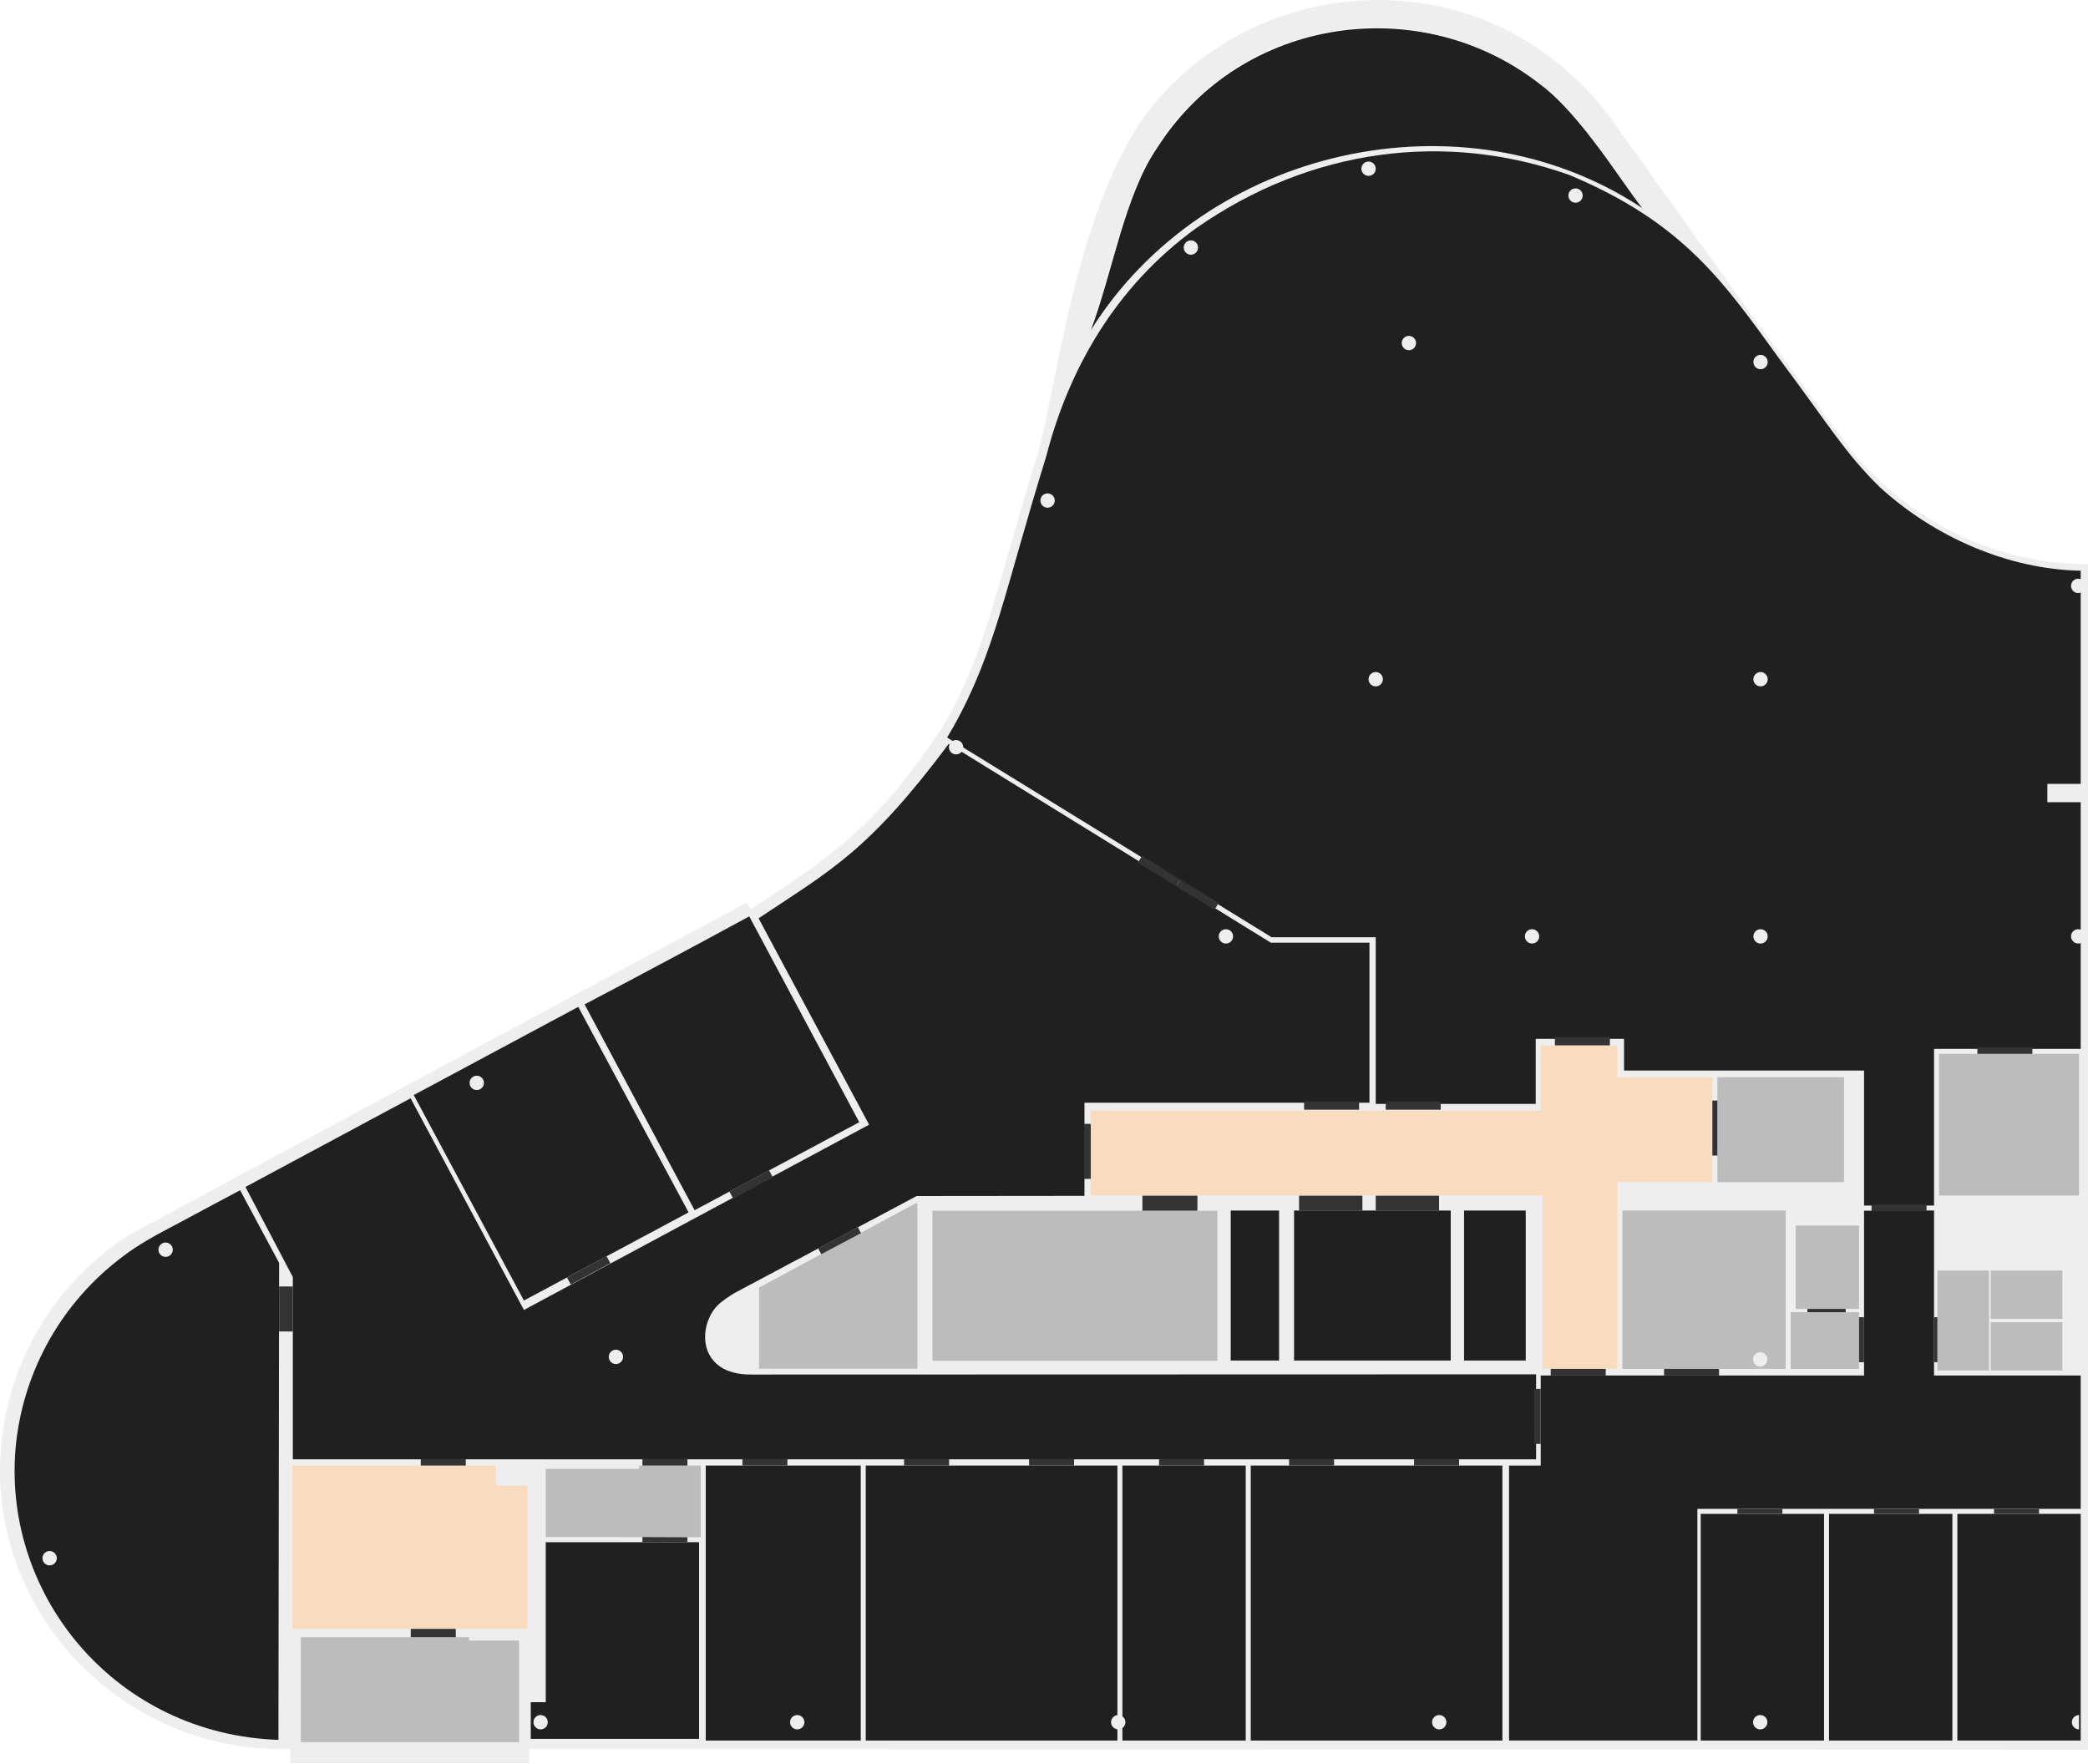
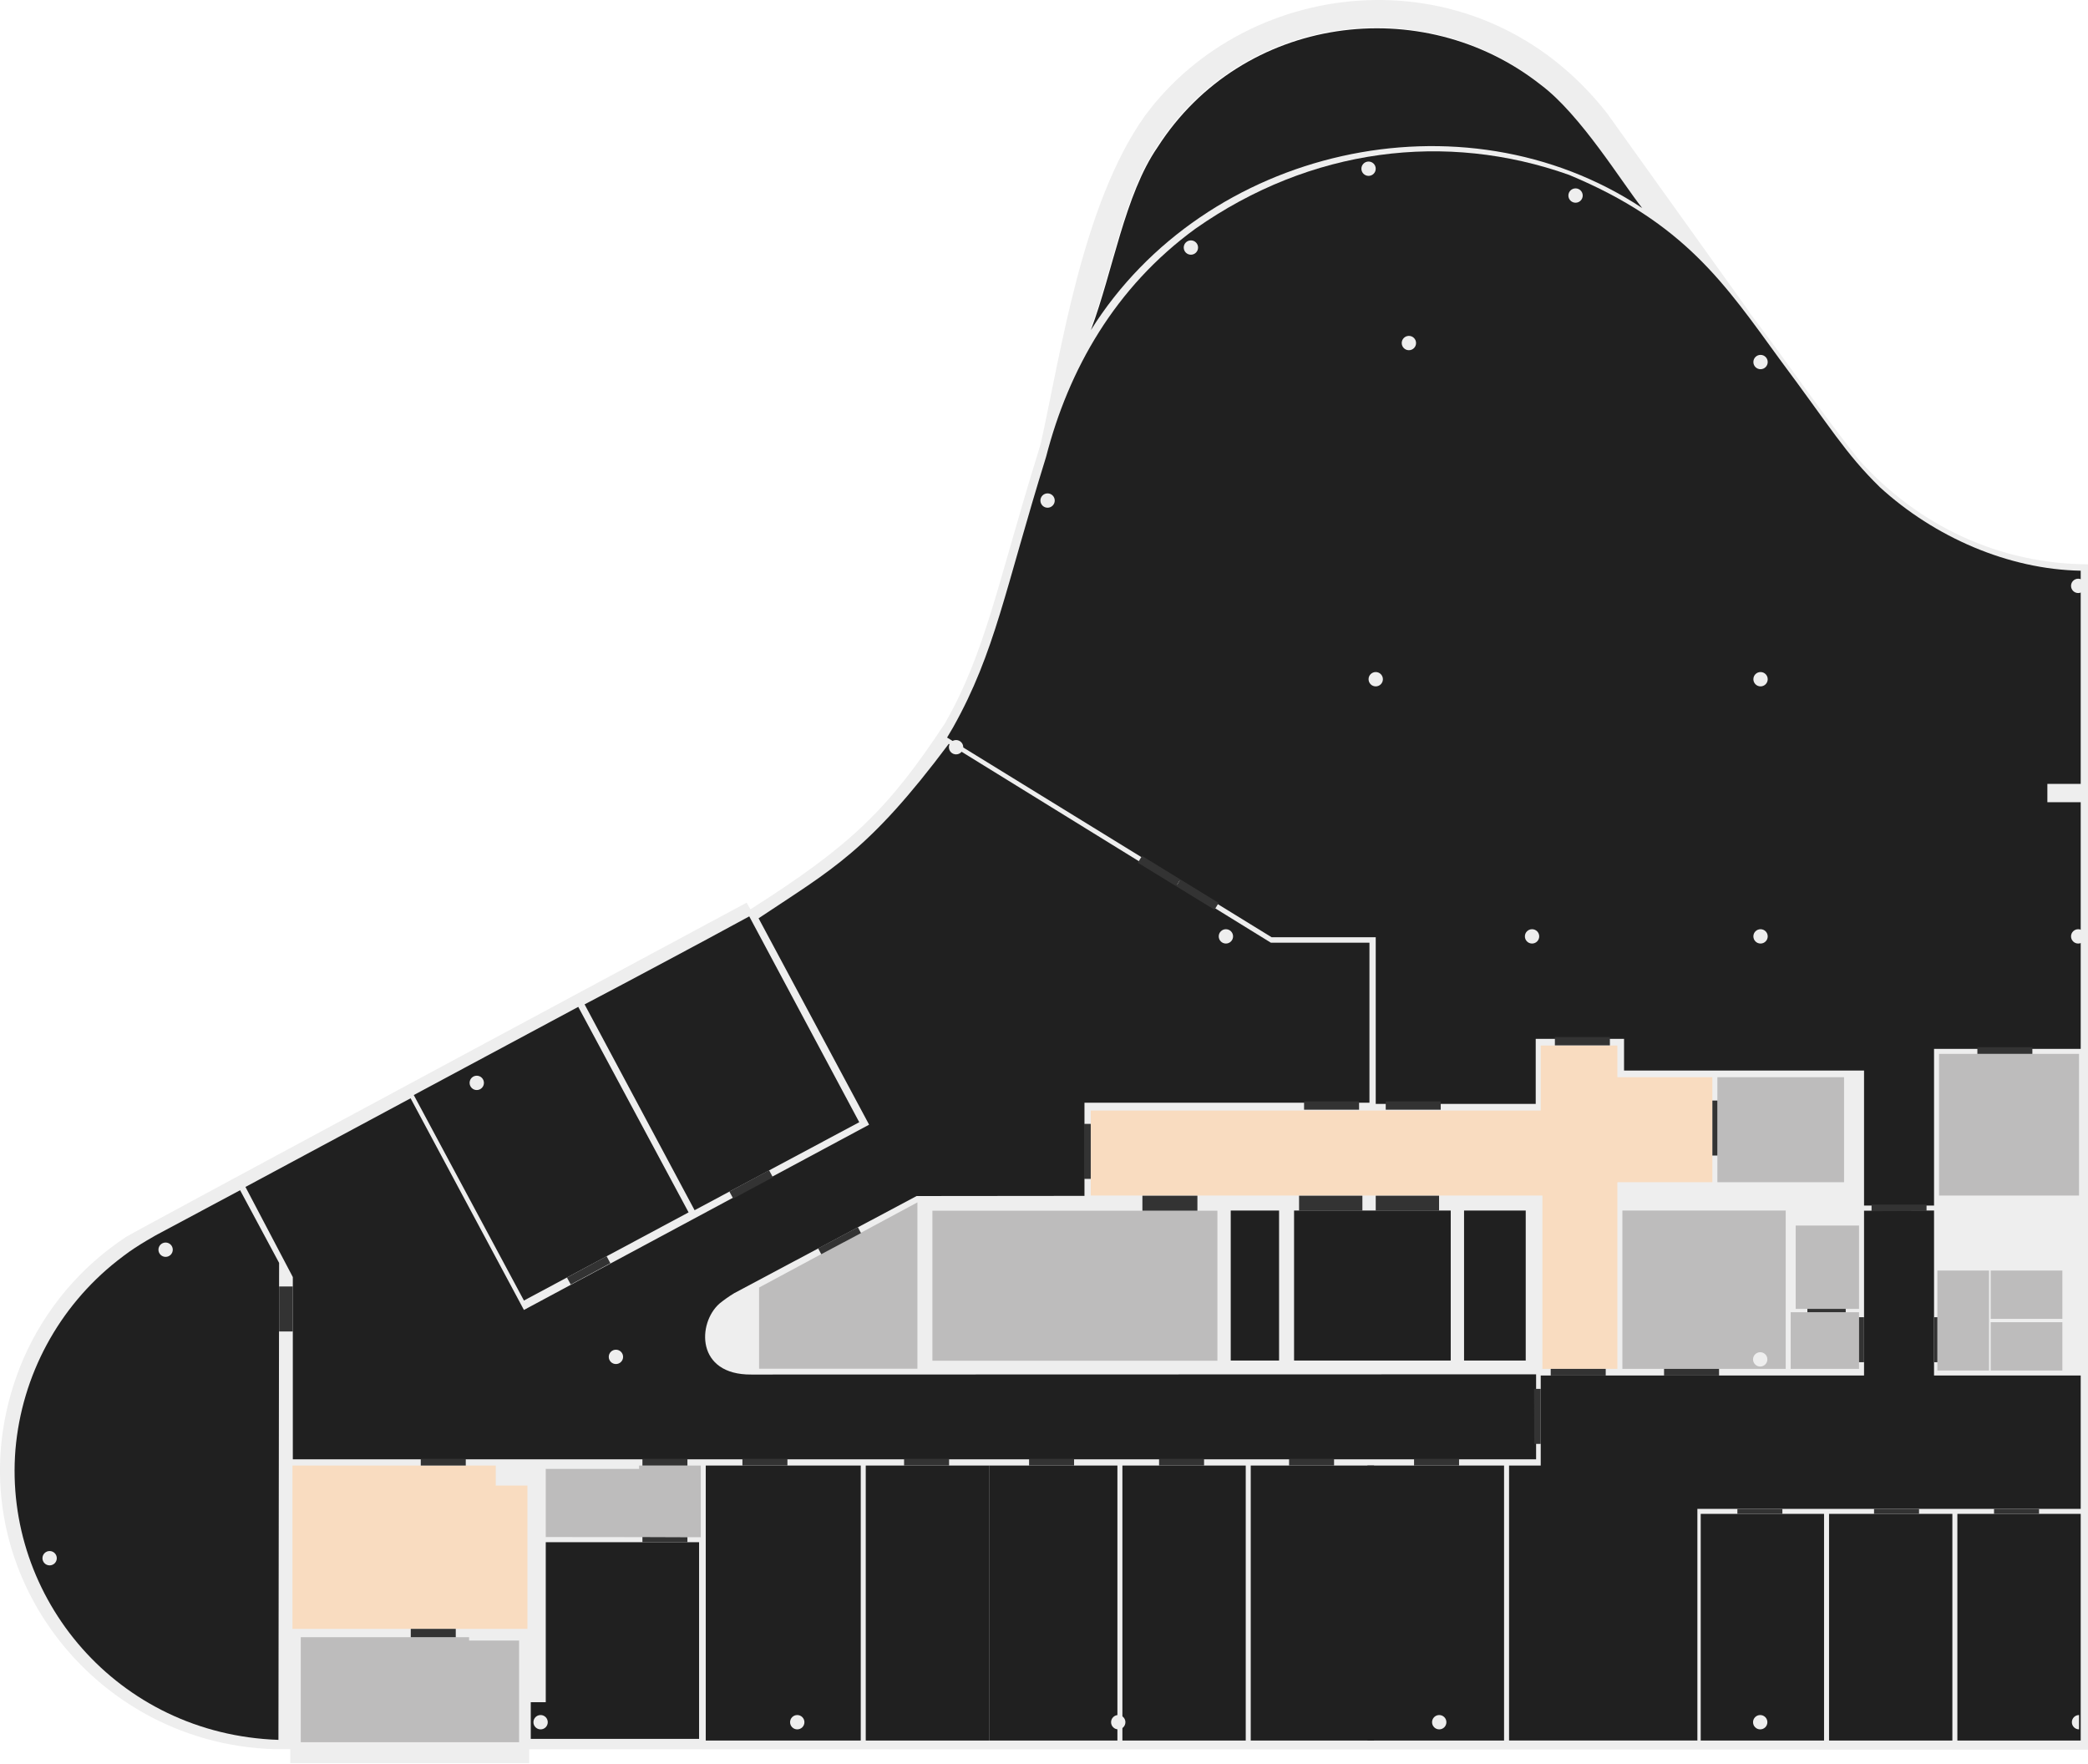
<svg xmlns="http://www.w3.org/2000/svg" id="office" width="1252.85" height="1057.94" viewBox="0 0 1252.85 1057.94">
  <defs>
    <style>
      .cls-1 {
        fill: #eee;
      }

      .cls-2 {
        fill: #202020;
      }

      .cls-3 {
        fill: #bdbcbc;
      }

      .cls-4 {
        fill: #f9dcc0;
      }

      .cls-5 {
        fill: #333;
      }
    </style>
  </defs>
  <path id="background" class="cls-1" d="M1253.37,337.86c-52.84-.25-101.39-22.75-137.22-62.43-22.91-28.65-45.57-62.27-67.18-90.25.71.81,1.32,1.52,1.81,2.11l-86-120.09C888-30.79,750-16.18,687.39,68.92,650.09,121.46,637.24,210,625.11,265c-.54,1.84-1.05,3.58-1.53,5.2C599.4,348.09,592,390.59,567.42,433.45c-34,51.42-56,72.87-116.61,111.43l-2.28-4S79.56,739,76.24,741.39a167.89,167.89,0,0,0-61.69,73.16C-34,928.13,50,1045.63,165.44,1048.77h9.28v8.44H318.08v-8.4l935.29.28Zm-598.61-141c13.27-35.54,20.3-81.19,40-109.65,50.81-79.37,158.73-93.65,230-37.48,23.9,17.93,48.61,58.59,60.83,73.91C877.61,52.29,723.2,87.59,654.76,196.91Z" transform="translate(-0.53 0.73)" />
  <rect id="space-empty2" class="cls-2" x="738.47" y="726.33" width="29" height="90" />
  <rect id="space-empty" class="cls-2" x="878.47" y="726.33" width="37" height="90" />
  <g id="floors">
    <path id="floor-toilet-outside" class="cls-3" d="M1031,645.6h76v63h-76Z" transform="translate(-0.53 0.73)" />
    <path id="floor-office" class="cls-2" d="M572.4,435.7c25.4-45.3,31.1-82.8,55.8-162.3,13.5-52.4,41.4-101.8,89.6-136.9C787,87.9,868.2,78,942,104.2h0c69.3,28.8,93.8,65.8,126.3,110.5,30.8,41.3,39.4,56.5,60.2,76.9,32.8,30,77.1,49.3,120.5,50.1V469.6h-20v11h20v148h-88v94h-42v-81H975v-19H922v39H826v-100H763.5L568.8,441.8Z" transform="translate(-0.53 0.73)" />
    <path id="floor-storage-marketing" class="cls-3" d="M1164,716.6v-85h84v85h-84Z" transform="translate(-0.53 0.73)" />
    <path id="floor-admin" class="cls-3" d="M974,725.6h98v95H974Z" transform="translate(-0.53 0.73)" />
    <path id="floor-shower2" class="cls-3" d="M1078,734.6h38v50h-38Z" transform="translate(-0.53 0.73)" />
    <path id="floor-shower1" class="cls-3" d="M1075,786.6h41v34h-41Z" transform="translate(-0.53 0.73)" />
    <path id="floor-wasser" class="cls-2" d="M347.5,603.4l66.2,123.3-98.8,52.9L248.8,656.3Z" transform="translate(-0.53 0.73)" />
    <path id="floor-10vorne" class="cls-2" d="M167.6,1043.2h0C70.8,1039.9,2.6,957.9,9.8,869a161.82,161.82,0,0,1,61-113.2c2.9-2.2,3.2-2.5,3.9-3,8.1-6.3,21.7-13.7,20.9-13.2l49-26.2L168,757Z" transform="translate(-0.53 0.73)" />
    <path id="floor-elevator" class="cls-2" d="M777,725.6h94v90H777Z" transform="translate(-0.53 0.73)" />
    <path id="floor-stairs" class="cls-3" d="M560,725.7H731v90H560Z" transform="translate(-0.53 0.73)" />
    <path id="floor-storage-drinks" class="cls-3" d="M551,720.7v99.8H456V771.8Z" transform="translate(-0.53 0.73)" />
    <path id="floor-kitchen" class="cls-4" d="M317,976.6H176v-98H298v12h19Z" transform="translate(-0.53 0.73)" />
    <path id="floor-toilet-m2" class="cls-2" d="M420,1042.6H319v-22h9v-96h92Z" transform="translate(-0.53 0.73)" />
    <path id="floor-toilet-m1" class="cls-3" d="M421,921.6l-93-.1V880.6h56v-2h37Z" transform="translate(-0.53 0.73)" />
    <path id="floor-living-room" class="cls-2" d="M424,878.6h93v165H424Z" transform="translate(-0.53 0.73)" />
-     <path id="floor-memory" class="cls-2" d="M520,878.6H671v165H520Z" transform="translate(-0.53 0.73)" />
    <path id="floor-keativ" class="cls-2" d="M674,878.6h74v165H674Z" transform="translate(-0.53 0.73)" />
-     <path id="floor-contargo" class="cls-2" d="M751,878.6H902v165H751Z" transform="translate(-0.53 0.73)" />
    <path id="floor-workspace" class="cls-2" d="M1021,907.6h74v136h-74Z" transform="translate(-0.53 0.73)" />
    <path id="floor-fitness" class="cls-2" d="M1098,907.6h74v136h-74Z" transform="translate(-0.53 0.73)" />
    <path id="floor-bmw" class="cls-2" d="M1175,907.6h74v136h-74Z" transform="translate(-0.53 0.73)" />
    <path id="floor-billard" class="cls-2" d="M1249,904.59v-80h-88v-99l-42,.1v98.9H925v54H906v165h113v-139Z" transform="translate(-0.53 0.73)" />
-     <path id="floor-elevator2" class="cls-4" d="M1028,645.6H971v-19H925v39H655v51H926v104h45v-112h57Z" transform="translate(-0.53 0.73)" />
+     <path id="floor-outside" class="cls-4" d="M1028,645.6H971v-19H925v39H655v51H926v104h45v-112h57Z" transform="translate(-0.53 0.73)" />
    <path id="floor-balcony" class="cls-3" d="M312,1044.6H181v-63H282v2h30Z" transform="translate(-0.53 0.73)" />
    <path id="floor-toilet-f3" class="cls-3" d="M1195,761.6h43v29h-43Z" transform="translate(-0.53 0.73)" />
    <path id="floor-toilet-f2" class="cls-3" d="M1195,792.6h43v29h-43Z" transform="translate(-0.53 0.73)" />
    <path id="floor-toilet-f1" class="cls-3" d="M1163,761.6h31v60h-31Z" transform="translate(-0.53 0.73)" />
    <path id="floor-coffee" class="cls-2" d="M451.38,824c-33.41.3-32.41-30.87-19.17-42.56a78.39,78.39,0,0,1,8.93-6.29l109.37-58.25,100.73-.1v-55.9h171v-96H763.09L569.81,445.58C521.57,510.08,499.55,521,455.7,550.25L522,674.05l-.3.2h0l-206.8,111-68-127-99.09,53.19,28.42,54.08V874.87h746v-51Z" transform="translate(-0.53 0.73)" />
    <path id="floor-balcony-north" class="cls-2" d="M695.1,87.6c-19.7,28.5-26.7,74.1-40,109.7C723.6,88,878,52.7,985.9,124.1c-12.2-15.3-36.9-56-60.8-73.9C853.9-6,745.9,8.3,695.1,87.6Z" transform="translate(-0.53 0.73)" />
    <path id="floor-nullpointer" class="cls-2" d="M516.1,672.6l-98.8,52.8-66-123.5c15-7.9,30-15.8,45.1-23.9,18.1-9.6,36-19.3,53.7-28.9Q483.1,610.9,516.1,672.6Z" transform="translate(-0.53 0.73)" />
+     <path id="floor-contargo2" class="cls-2" d="M821,878.6h82v165H821Z" transform="translate(-0.53 0.73)" />
+     <path id="floor-contargo1" class="cls-2" d="M751,878.6h74v165H751Z" transform="translate(-0.53 0.73)" />
+     <path id="floor-memory2" class="cls-2" d="M594,878.6h77v165H594Z" transform="translate(-0.53 0.73)" />
+     <path id="floor-memory1" class="cls-2" d="M520,878.6h74v165H520Z" transform="translate(-0.53 0.73)" />
  </g>
  <g id="pillars">
    <circle id="pillar" class="cls-1" cx="1246.97" cy="561.83" r="4.3" />
    <circle id="pillar-2" class="cls-1" cx="1246.97" cy="351.53" r="4.3" />
    <circle id="pillar-3" class="cls-1" cx="1056.37" cy="561.83" r="4.3" />
    <circle id="pillar-4" class="cls-1" cx="919.27" cy="561.83" r="4.3" />
    <circle id="pillar-5" class="cls-1" cx="1056.37" cy="407.53" r="4.3" />
    <circle id="pillar-6" class="cls-1" cx="825.47" cy="407.53" r="4.3" />
    <circle id="pillar-7" class="cls-1" cx="845.37" cy="205.83" r="4.3" />
    <circle id="pillar-8" class="cls-1" cx="1056.37" cy="217.23" r="4.3" />
    <circle id="pillar-9" class="cls-1" cx="945.37" cy="117.33" r="4.3" />
    <circle id="pillar-10" class="cls-1" cx="821.17" cy="101.23" r="4.3" />
    <circle id="pillar-11" class="cls-1" cx="714.57" cy="148.53" r="4.3" />
    <circle id="pillar-12" class="cls-1" cx="628.57" cy="300.33" r="4.3" />
    <circle id="pillar-13" class="cls-1" cx="735.57" cy="561.83" r="4.3" />
    <circle id="pillar-14" class="cls-1" cx="573.67" cy="448.33" r="4.3" />
    <circle id="pillar-15" class="cls-1" cx="1056.17" cy="1033.33" r="4.3" />
    <circle id="pillar-16" class="cls-1" cx="1056.17" cy="815.63" r="4.3" />
    <circle id="pillar-17" class="cls-1" cx="863.57" cy="1033.33" r="4.3" />
    <circle id="pillar-18" class="cls-1" cx="670.97" cy="1033.33" r="4.3" />
    <circle id="pillar-19" class="cls-1" cx="478.37" cy="1033.33" r="4.3" />
    <circle id="pillar-20" class="cls-1" cx="324.37" cy="1033.33" r="4.3" />
    <circle id="pillar-21" class="cls-1" cx="30.31" cy="934.19" r="4.3" transform="translate(-904.75 951.87) rotate(-89.18)" />
    <circle id="pillar-22" class="cls-1" cx="99.37" cy="749.83" r="4.3" />
    <circle id="pillar-23" class="cls-1" cx="369.57" cy="814.13" r="4.3" />
    <circle id="pillar-24" class="cls-1" cx="286.07" cy="649.73" r="4.3" />
    <path id="pillar-25" class="cls-1" d="M1248,1036.9a4.3,4.3,0,1,1,0-8.6h0Z" transform="translate(-0.53 0.73)" />
  </g>
  <g id="doors">
-     <path id="door-elevator2" class="cls-5" d="M826,716.7h38v9H826Z" transform="translate(-0.53 0.73)" />
-     <path id="door-elevator1" class="cls-5" d="M780,716.7h38v9H780Z" transform="translate(-0.53 0.73)" />
-     <path id="door-toilet-outside" class="cls-5" d="M1028,659.6h3v33h-3Z" transform="translate(-0.53 0.73)" />
-     <path id="door-stairs" class="cls-5" d="M686,716.7h33v9H686Z" transform="translate(-0.53 0.73)" />
-     <path id="door-fitness" class="cls-5" d="M1125,904.6h27v3h-27Z" transform="translate(-0.53 0.73)" />
-     <path id="door-billard-2" class="cls-5" d="M931,820.6h33v4H931Z" transform="translate(-0.53 0.73)" />
-     <path id="door-billard-1" class="cls-5" d="M925,865.6v-33h-4l.11,33Z" transform="translate(-0.53 0.73)" />
-     <path id="door-storage-marketing" class="cls-5" d="M1187,627.6h33v4h-33Z" transform="translate(-0.53 0.73)" />
-     <path id="door-admin" class="cls-5" d="M999,820.6h33v4H999Z" transform="translate(-0.53 0.73)" />
-     <path id="door-toilet-f1" class="cls-5" d="M1161,789.6h2v27h-2Z" transform="translate(-0.53 0.73)" />
-     <path id="door-shower2" class="cls-5" d="M1085,784.6h23v2h-23Z" transform="translate(-0.53 0.73)" />
-     <path id="door-shower1" class="cls-5" d="M1116,789.6h3v27h-3Z" transform="translate(-0.53 0.73)" />
-     <path id="door-coffee-2" class="cls-5" d="M651,673.6h4v33h-4Z" transform="translate(-0.53 0.73)" />
-     <path id="door-coffee-1" class="cls-5" d="M783,660.1h33v5H783Z" transform="translate(-0.53 0.73)" />
-     <path id="door-contargo-2" class="cls-5" d="M849,874.6h27v4H849Z" transform="translate(-0.53 0.73)" />
-     <path id="door-contargo-1" class="cls-5" d="M774,874.6h27v4H774Z" transform="translate(-0.53 0.73)" />
-     <path id="door-10vorne" class="cls-5" d="M168,771.16h8.24v27H168Z" transform="translate(-0.53 0.73)" />
-     <path id="door-bmw" class="cls-5" d="M1197,904.6h27v3h-27Z" transform="translate(-0.53 0.73)" />
-     <path id="door-workspace" class="cls-5" d="M1043,904.6h27v3h-27Z" transform="translate(-0.53 0.73)" />
-     <path id="door-toilet-m2" class="cls-5" d="M413,921.6l-27-.1v3.1h27Z" transform="translate(-0.53 0.73)" />
-     <path id="door-kreativ" class="cls-5" d="M696,874.6h27v4H696Z" transform="translate(-0.53 0.73)" />
-     <path id="door-memory-2" class="cls-5" d="M618,874.6h27v4H618Z" transform="translate(-0.53 0.73)" />
-     <path id="door-memory-1" class="cls-5" d="M543,874.6h27v4H543Z" transform="translate(-0.53 0.73)" />
-     <path id="door-living-room" class="cls-5" d="M446,874.6h27v4H446Z" transform="translate(-0.53 0.73)" />
-     <path id="door-kitchen" class="cls-5" d="M253,874.6h27v4H253Z" transform="translate(-0.53 0.73)" />
-     <path id="door-wasser" class="cls-5" d="M340.71,765.8,364.5,753l2.27,4.22L343,770Z" transform="translate(-0.53 0.73)" />
-     <path id="door-nullpointer" class="cls-5" d="M438.16,714.2,462,701.42l2.27,4.23-23.79,12.77Z" transform="translate(-0.53 0.73)" />
-     <path id="door-balcony" class="cls-5" d="M247,976.6h27v5H247Z" transform="translate(-0.53 0.73)" />
-     <path id="door-toilet-m1" class="cls-5" d="M413,874.6H386v4h27Z" transform="translate(-0.53 0.73)" />
-     <path id="door-storage-drinks" class="cls-5" d="M491.43,748.28l23.84-12.68,1.88,3.53-23.84,12.68Z" transform="translate(-0.53 0.73)" />
-     <path id="door-office-5" class="cls-5" d="M1156.5,722h-33v4l33-.13Z" transform="translate(-0.53 0.73)" />
-     <path id="door-office-4" class="cls-5" d="M933.5,621.5h33v5h-33Z" transform="translate(-0.53 0.73)" />
-     <path id="door-office-3" class="cls-5" d="M832,660.1h33v5H832Z" transform="translate(-0.53 0.73)" />
-     <path id="door-office-2" class="cls-5" d="M708.77,526.93l23,14.1-2.5,4.09-23-14.1Z" transform="translate(-0.53 0.73)" />
-     <path id="door-office-1" class="cls-5" d="M685.76,512.82l23,14.1-2.5,4.09-23-14.1Z" transform="translate(-0.53 0.73)" />
+     <path id="door-outside-elevator2" class="cls-5" d="M826,716.7h38v9H826Z" transform="translate(-0.53 0.73)" />
+     <path id="door-outside-elevator1" class="cls-5" d="M780,716.7h38v9H780Z" transform="translate(-0.53 0.73)" />
+     <path id="door-outside-toilet-outside" class="cls-5" d="M1028,659.6h3v33h-3Z" transform="translate(-0.53 0.73)" />
+     <path id="door-outside-stairs" class="cls-5" d="M686,716.7h33v9H686Z" transform="translate(-0.53 0.73)" />
+     <path id="door-billard-fitness" class="cls-5" d="M1125,904.6h27v3h-27Z" transform="translate(-0.53 0.73)" />
+     <path id="door-outside-billard" class="cls-5" d="M931,820.6h33v4H931Z" transform="translate(-0.53 0.73)" />
+     <path id="door-coffee-billard" class="cls-5" d="M925,865.6v-33h-4l.11,33Z" transform="translate(-0.53 0.73)" />
+     <path id="door-office-storage-marketing" class="cls-5" d="M1187,627.6h33v4h-33Z" transform="translate(-0.53 0.73)" />
+     <path id="door-billard-admin" class="cls-5" d="M999,820.6h33v4H999Z" transform="translate(-0.53 0.73)" />
+     <path id="door-billard-toilet-f1" class="cls-5" d="M1161,789.6h2v27h-2Z" transform="translate(-0.53 0.73)" />
+     <path id="door-shower1-shower2" class="cls-5" d="M1085,784.6h23v2h-23Z" transform="translate(-0.53 0.73)" />
+     <path id="door-billard-shower1" class="cls-5" d="M1116,789.6h3v27h-3Z" transform="translate(-0.53 0.73)" />
+     <path id="door-outside-coffee-2" class="cls-5" d="M651,673.6h4v33h-4Z" transform="translate(-0.53 0.73)" />
+     <path id="door-outside-coffee-1" class="cls-5" d="M783,660.1h33v5H783Z" transform="translate(-0.53 0.73)" />
+     <path id="door-coffee-contargo2" class="cls-5" d="M849,874.6h27v4H849Z" transform="translate(-0.53 0.73)" />
+     <path id="door-coffee-contargo1" class="cls-5" d="M774,874.6h27v4H774Z" transform="translate(-0.53 0.73)" />
+     <path id="door-coffee-10vorne" class="cls-5" d="M168,771.16h8.24v27H168Z" transform="translate(-0.53 0.73)" />
+     <path id="door-billard-bmw" class="cls-5" d="M1197,904.6h27v3h-27Z" transform="translate(-0.53 0.73)" />
+     <path id="door-billard-workspace" class="cls-5" d="M1043,904.6h27v3h-27Z" transform="translate(-0.53 0.73)" />
+     <path id="door-toilet-m2-toilet-m2" class="cls-5" d="M413,921.6l-27-.1v3.1h27Z" transform="translate(-0.53 0.73)" />
+     <path id="door-coffee-kreativ" class="cls-5" d="M696,874.6h27v4H696Z" transform="translate(-0.53 0.73)" />
+     <path id="door-coffee-memory-2" class="cls-5" d="M618,874.6h27v4H618Z" transform="translate(-0.53 0.73)" />
+     <path id="door-coffee-memory-1" class="cls-5" d="M543,874.6h27v4H543Z" transform="translate(-0.53 0.73)" />
+     <path id="door-coffee-living-room" class="cls-5" d="M446,874.6h27v4H446Z" transform="translate(-0.53 0.73)" />
+     <path id="door-coffee-kitchen" class="cls-5" d="M253,874.6h27v4H253Z" transform="translate(-0.53 0.73)" />
+     <path id="door-coffee-wasser" class="cls-5" d="M340.71,765.8,364.5,753l2.27,4.22L343,770Z" transform="translate(-0.53 0.73)" />
+     <path id="door-coffee-nullpointer" class="cls-5" d="M438.16,714.2,462,701.42l2.27,4.23-23.79,12.77Z" transform="translate(-0.53 0.73)" />
+     <path id="door-kitchen-balcony" class="cls-5" d="M247,976.6h27v5H247Z" transform="translate(-0.53 0.73)" />
+     <path id="door-coffee-toilet-m1" class="cls-5" d="M413,874.6H386v4h27Z" transform="translate(-0.53 0.73)" />
+     <path id="door-coffee-storage-drinks" class="cls-5" d="M491.43,748.28l23.84-12.68,1.88,3.53-23.84,12.68Z" transform="translate(-0.53 0.73)" />
+     <path id="door-billard-office" class="cls-5" d="M1156.5,722h-33v4l33-.13Z" transform="translate(-0.53 0.73)" />
+     <path id="door-outside-office-3" class="cls-5" d="M933.5,621.5h33v5h-33Z" transform="translate(-0.53 0.73)" />
+     <path id="door-outside-office-2" class="cls-5" d="M832,660.1h33v5H832Z" transform="translate(-0.53 0.73)" />
+     <path id="door-coffee-office-2" class="cls-5" d="M708.77,526.93l23,14.1-2.5,4.09-23-14.1Z" transform="translate(-0.53 0.73)" />
+     <path id="door-coffee-office-1" class="cls-5" d="M685.76,512.82l23,14.1-2.5,4.09-23-14.1Z" transform="translate(-0.53 0.73)" />
  </g>
</svg>
